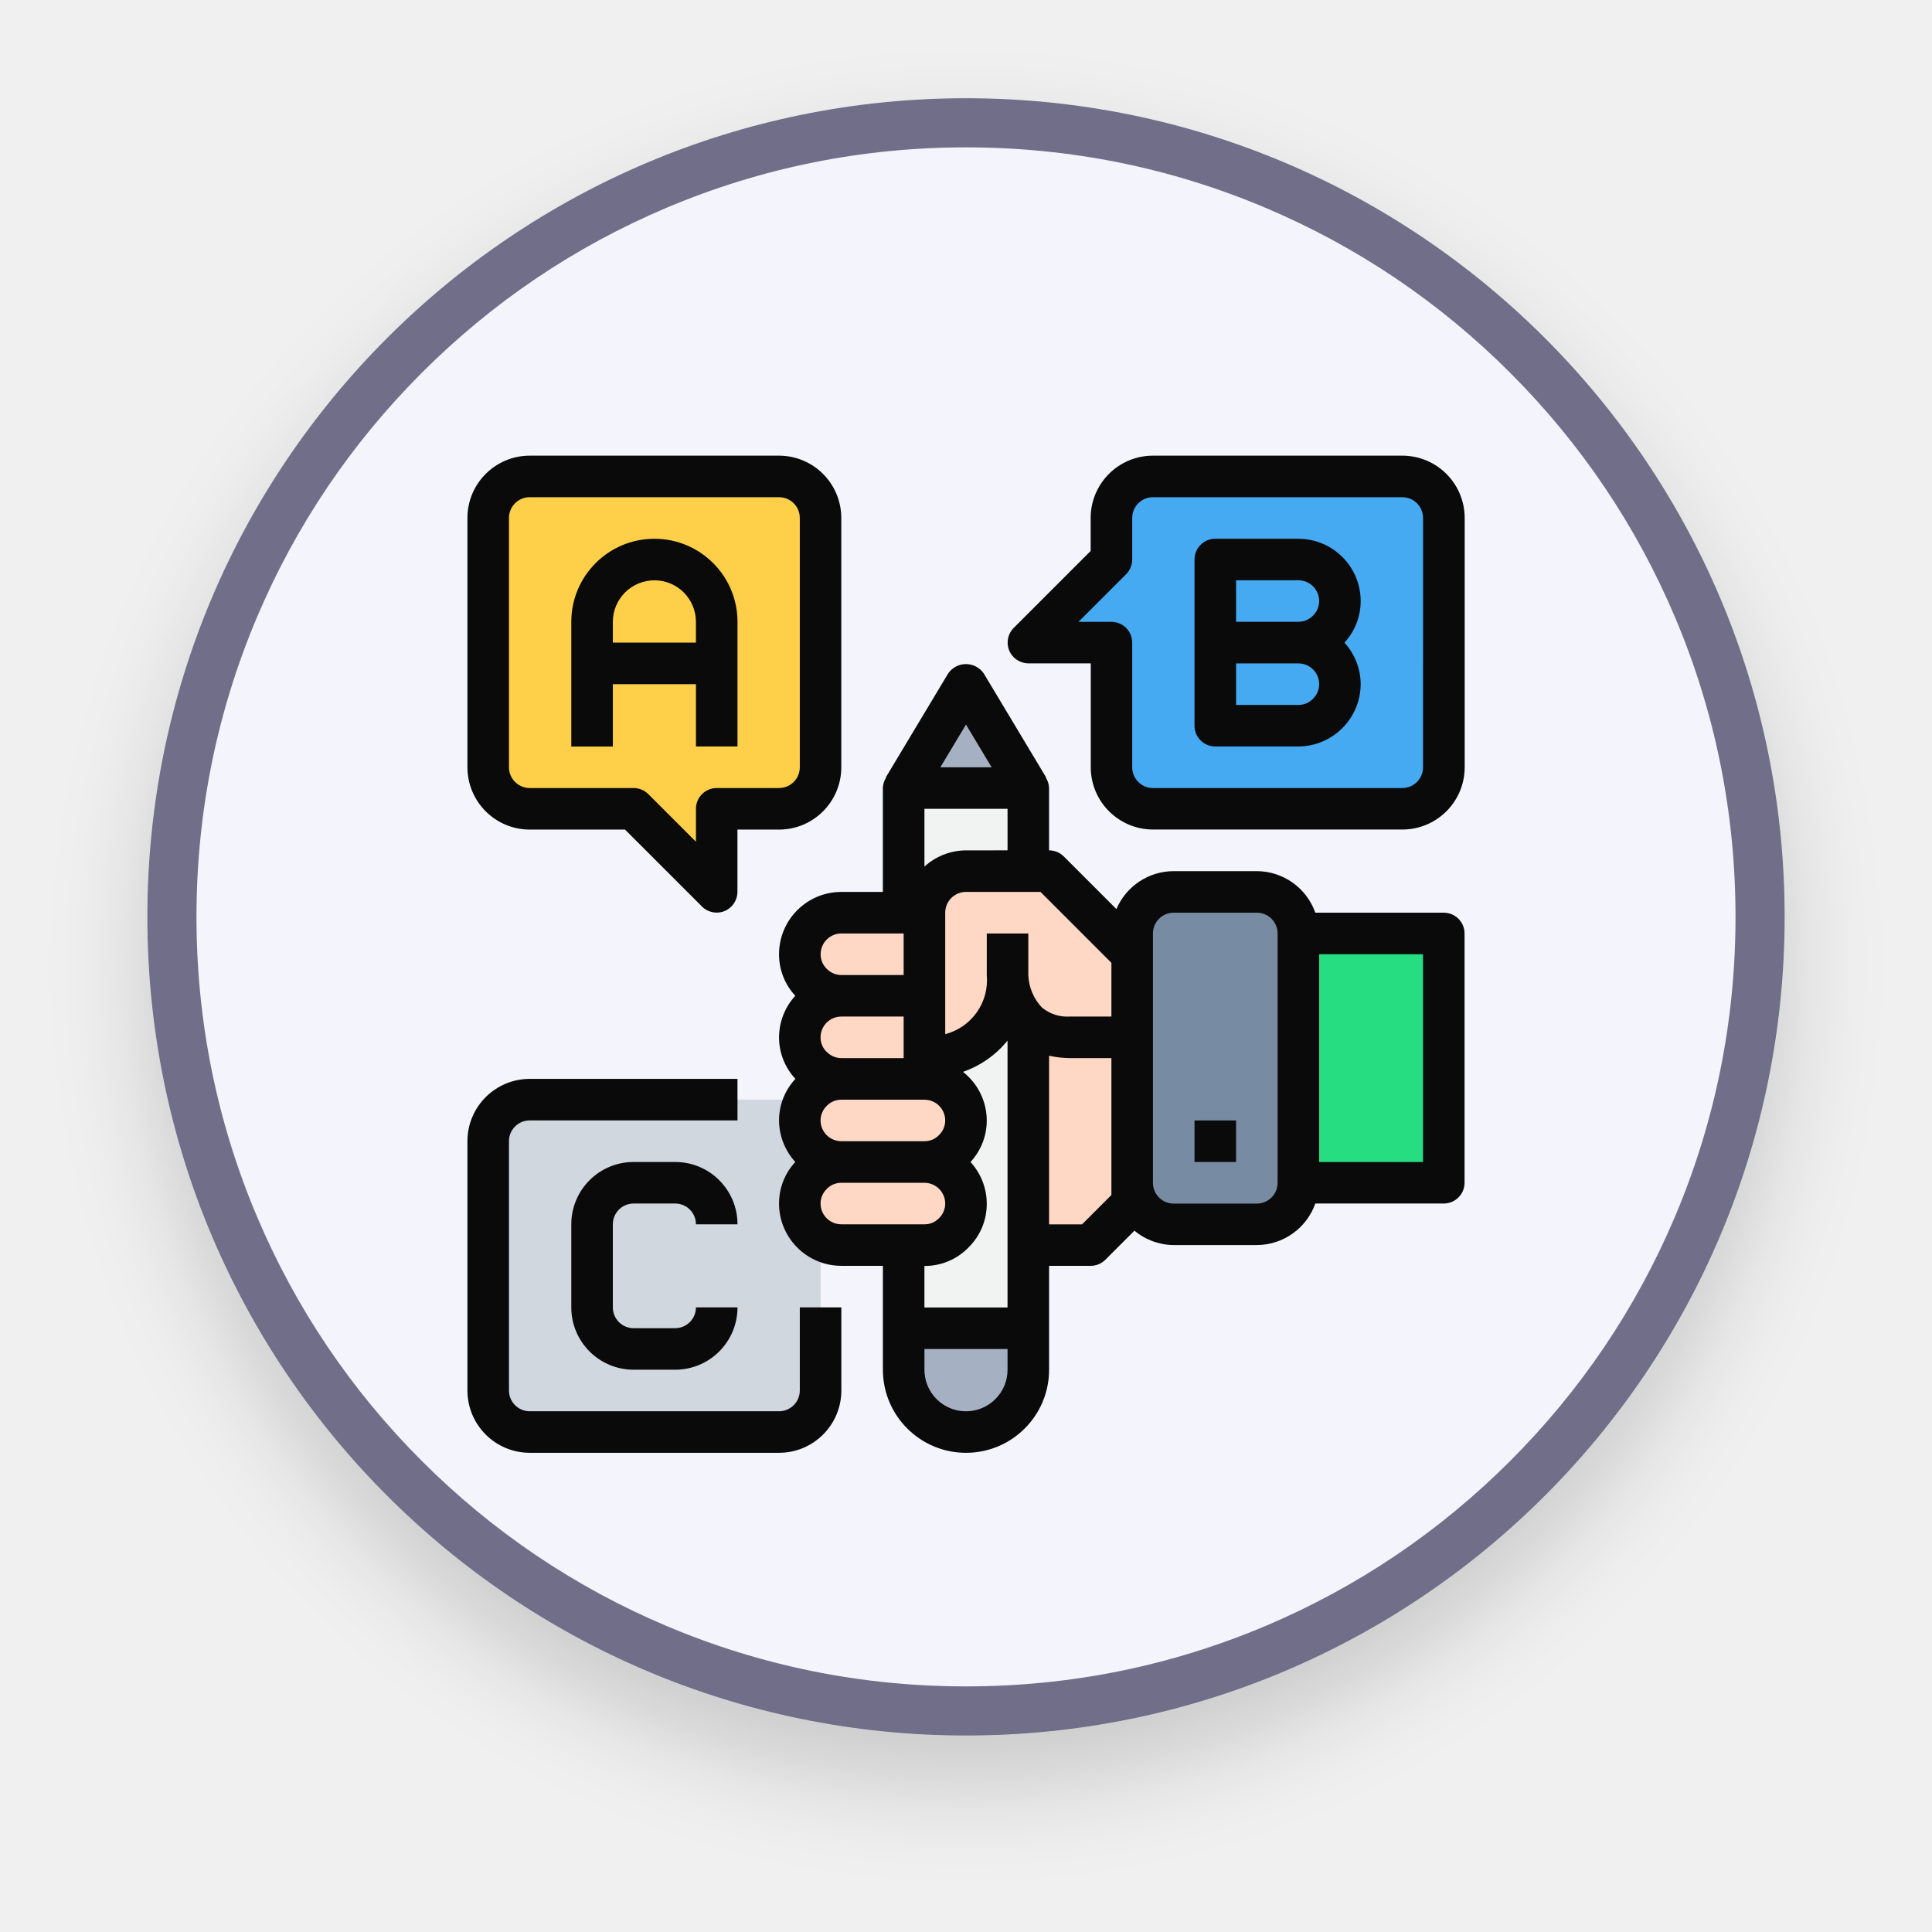
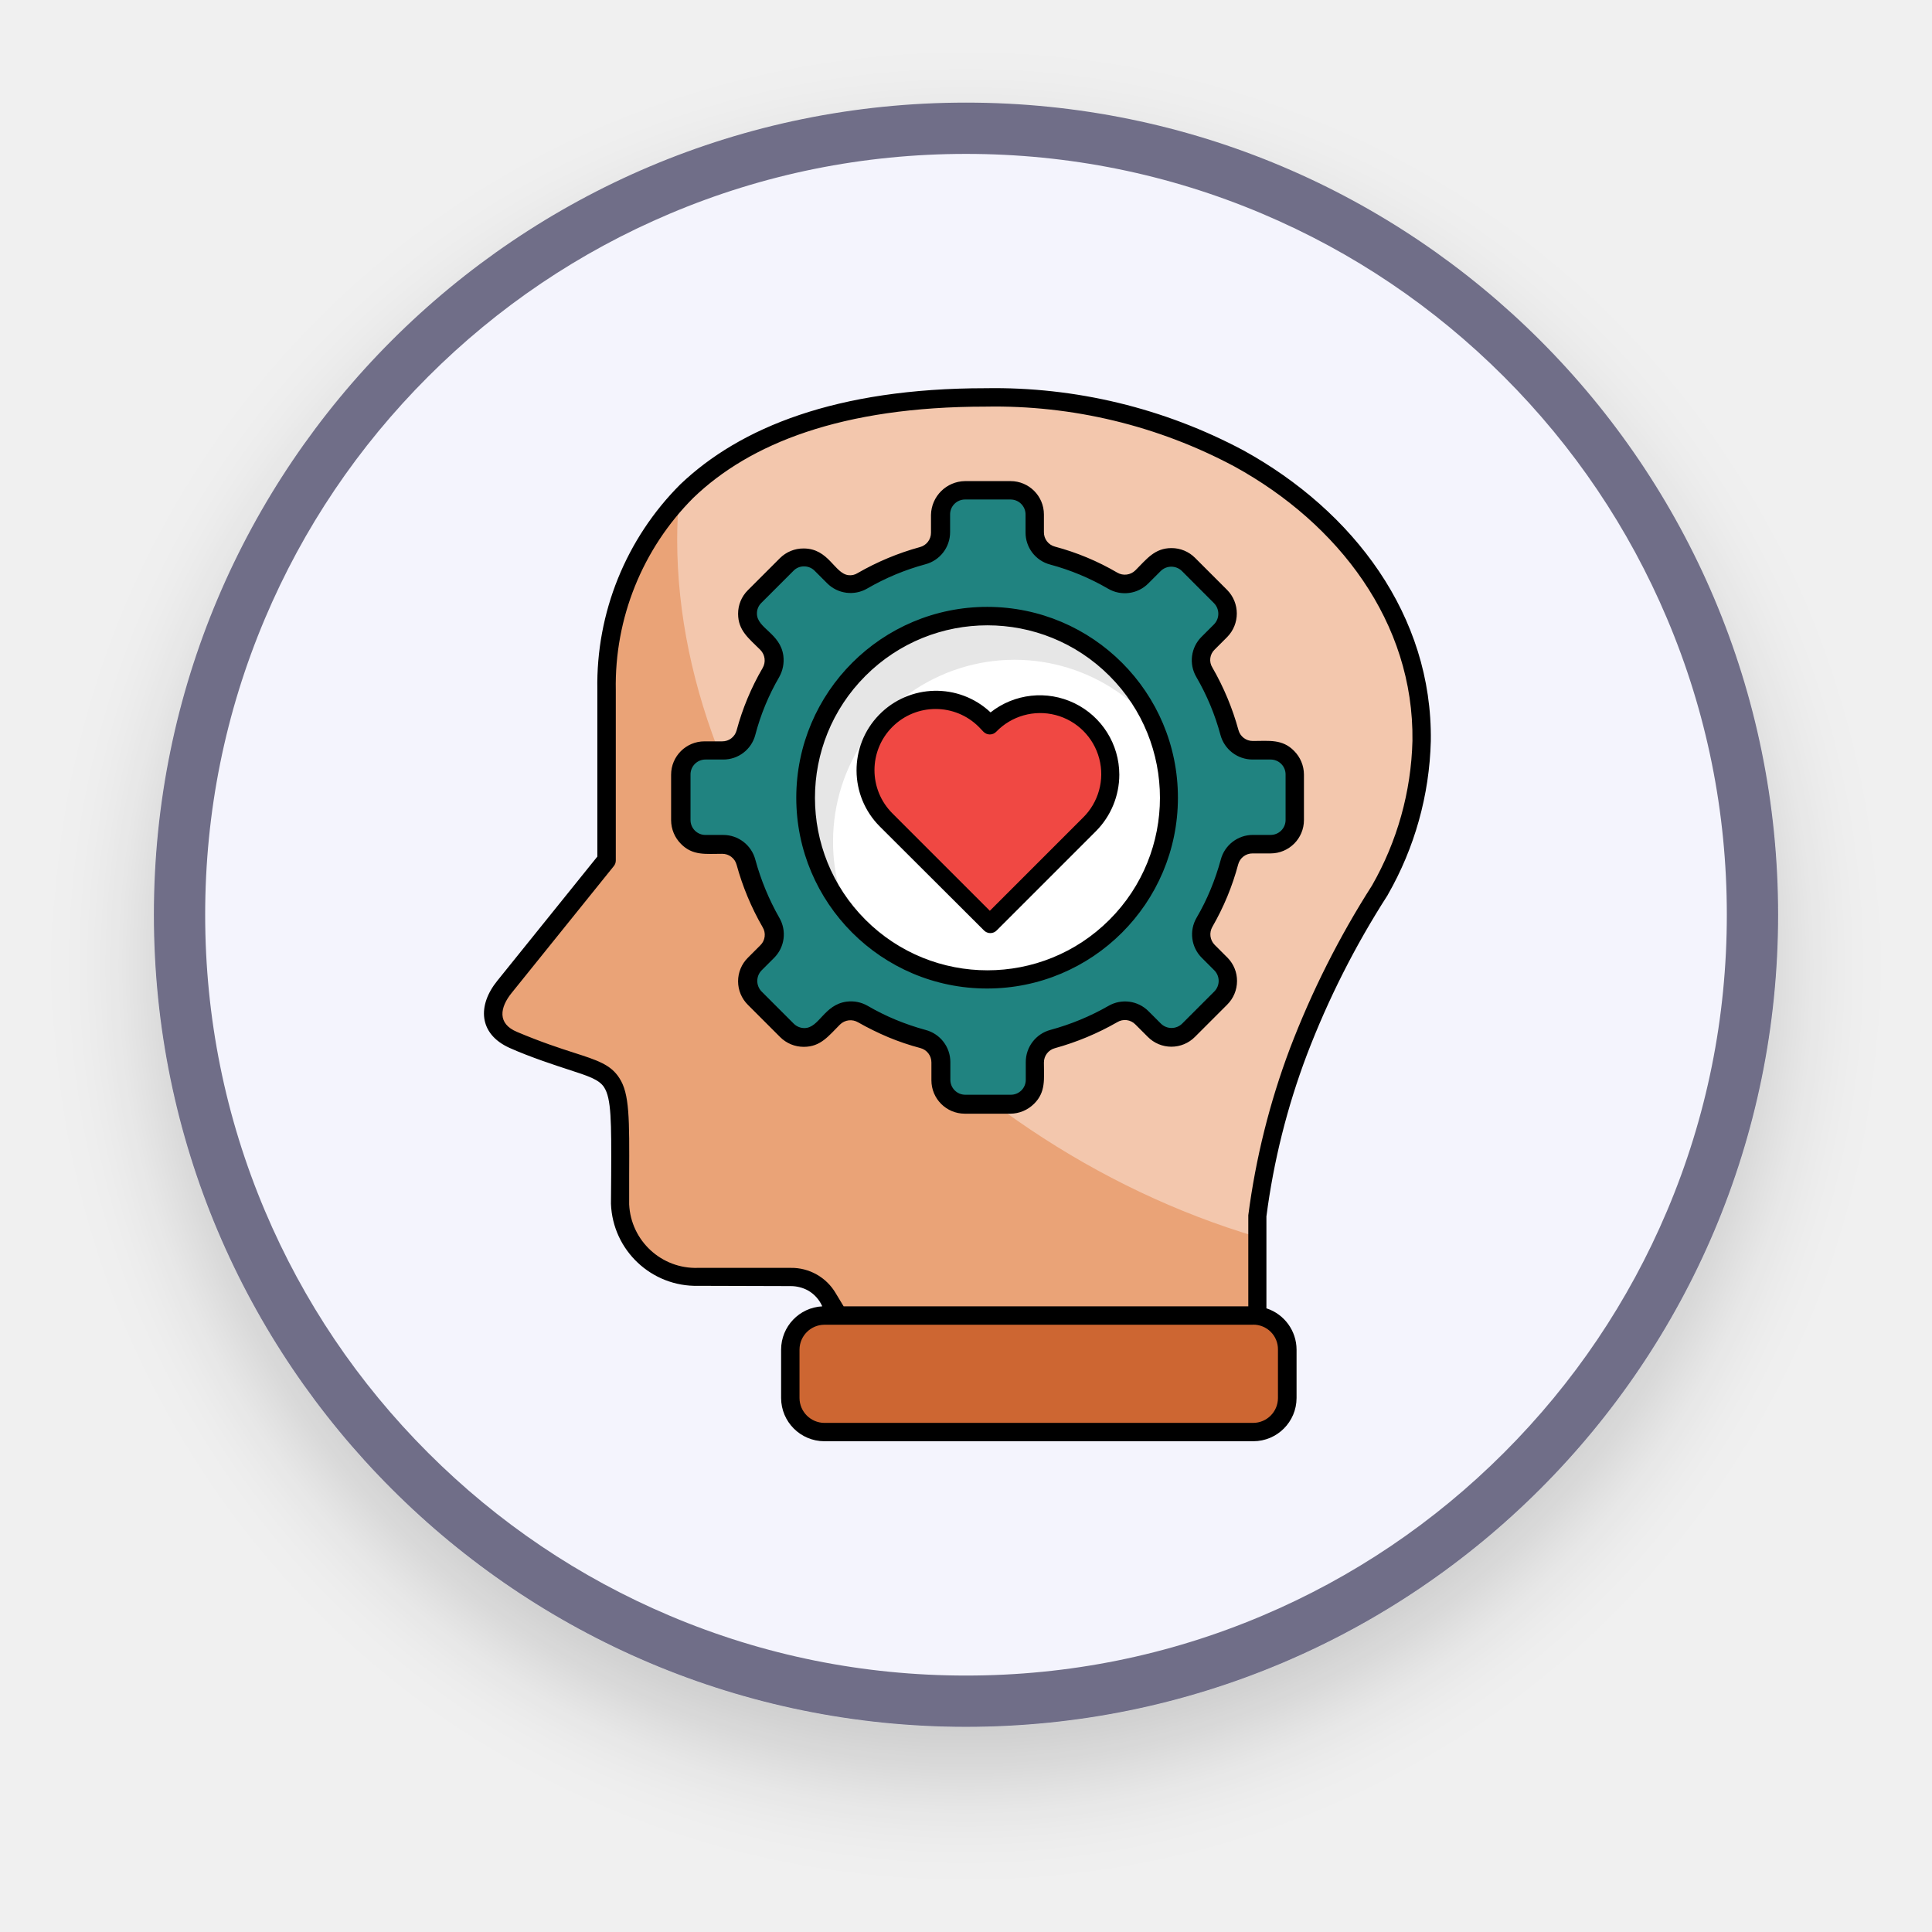
- <svg xmlns="http://www.w3.org/2000/svg" width="118" height="118" viewBox="0 0 118 118">
+ <svg xmlns="http://www.w3.org/2000/svg" width="113" height="113" viewBox="0 0 113 113">
  <defs>
-     <filter id="Path_982547" x="0" y="0" width="118" height="118" filterUnits="userSpaceOnUse">
+     <filter id="Path_982547" x="0" y="0" width="113" height="113" filterUnits="userSpaceOnUse">
      <feOffset dy="3" input="SourceAlpha" />
      <feGaussianBlur stdDeviation="3" result="blur" />
      <feFlood flood-opacity="0.161" />
      <feComposite operator="in" in2="blur" />
      <feComposite in="SourceGraphic" />
    </filter>
  </defs>
-   <g id="Group_1203533" data-name="Group 1203533" transform="translate(-426.326 -461.718)">
-     <g id="Group_1203043" data-name="Group 1203043">
-       <g id="Group_1202586" data-name="Group 1202586" transform="translate(435.326 467.718)">
-         <g id="Group_1178325" data-name="Group 1178325">
-           <g id="Group_1177679" data-name="Group 1177679">
-             <g id="Group_1172010" data-name="Group 1172010">
+   <g id="Group_1204659" data-name="Group 1204659" transform="translate(-272 -1115.772)">
+     <g id="Group_1204196" data-name="Group 1204196">
+       <g id="Group_1203976" data-name="Group 1203976" transform="translate(0 -38.675)">
+         <g id="Group_1203496" data-name="Group 1203496" transform="translate(0 -984.148)">
+           <g id="Group_1202589" data-name="Group 1202589" transform="translate(281 2144.596)">
+             <g id="Group_1172010" data-name="Group 1172010" transform="translate(0)">
              <g id="Group_1171046" data-name="Group 1171046">
                <g id="Group_1148525" data-name="Group 1148525">
                  <g transform="matrix(1, 0, 0, 1, -9, -6)" filter="url(#Path_982547)">
                    <g id="Path_982547-2" data-name="Path 982547" transform="translate(9 6)" fill="#f4f4fd">
-                       <path d="M 50 98.5 C 43.452 98.5 37.1 97.218 31.122 94.689 C 25.347 92.247 20.16 88.749 15.705 84.295 C 11.251 79.84 7.753 74.653 5.311 68.878 C 2.782 62.9 1.5 56.548 1.5 50 C 1.5 43.452 2.782 37.1 5.311 31.122 C 7.753 25.347 11.251 20.16 15.705 15.705 C 20.16 11.251 25.347 7.753 31.122 5.311 C 37.1 2.782 43.452 1.5 50 1.5 C 56.548 1.5 62.9 2.782 68.878 5.311 C 74.653 7.753 79.84 11.251 84.295 15.705 C 88.749 20.16 92.247 25.347 94.689 31.122 C 97.218 37.1 98.5 43.452 98.5 50 C 98.5 56.548 97.218 62.9 94.689 68.878 C 92.247 74.653 88.749 79.84 84.295 84.295 C 79.84 88.749 74.653 92.247 68.878 94.689 C 62.9 97.218 56.548 98.5 50 98.5 Z" stroke="none" />
-                       <path d="M 50 3 C 43.654 3 37.499 4.242 31.706 6.692 C 26.11 9.059 21.083 12.449 16.766 16.766 C 12.449 21.083 9.059 26.11 6.692 31.706 C 4.242 37.499 3 43.654 3 50 C 3 56.346 4.242 62.501 6.692 68.294 C 9.059 73.89 12.449 78.917 16.766 83.234 C 21.083 87.551 26.11 90.941 31.706 93.308 C 37.499 95.758 43.654 97 50 97 C 56.346 97 62.501 95.758 68.294 93.308 C 73.89 90.941 78.917 87.551 83.234 83.234 C 87.551 78.917 90.941 73.89 93.308 68.294 C 95.758 62.501 97 56.346 97 50 C 97 43.654 95.758 37.499 93.308 31.706 C 90.941 26.11 87.551 21.083 83.234 16.766 C 78.917 12.449 73.89 9.059 68.294 6.692 C 62.501 4.242 56.346 3 50 3 M 50 0 C 77.614 0 100 22.386 100 50 C 100 77.614 77.614 100 50 100 C 22.386 100 0 77.614 0 50 C 0 22.386 22.386 0 50 0 Z" stroke="none" fill="#6f6e88" />
+                       <path d="M 47.5 93.5 C 41.289 93.5 35.265 92.284 29.595 89.886 C 24.118 87.569 19.198 84.252 14.973 80.027 C 10.748 75.802 7.431 70.882 5.114 65.405 C 2.716 59.735 1.5 53.711 1.5 47.5 C 1.5 41.289 2.716 35.265 5.114 29.595 C 7.431 24.118 10.748 19.198 14.973 14.973 C 19.198 10.748 24.118 7.431 29.595 5.114 C 35.265 2.716 41.289 1.5 47.5 1.5 C 53.711 1.5 59.735 2.716 65.405 5.114 C 70.882 7.431 75.802 10.748 80.027 14.973 C 84.252 19.198 87.569 24.118 89.886 29.595 C 92.284 35.265 93.5 41.289 93.5 47.5 C 93.5 53.711 92.284 59.735 89.886 65.405 C 87.569 70.882 84.252 75.802 80.027 80.027 C 75.802 84.252 70.882 87.569 65.405 89.886 C 59.735 92.284 53.711 93.5 47.5 93.5 Z" stroke="none" />
+                       <path d="M 47.5 3 C 41.491 3 35.664 4.176 30.18 6.496 C 24.881 8.737 20.122 11.946 16.034 16.034 C 11.946 20.122 8.737 24.881 6.496 30.18 C 4.176 35.664 3 41.491 3 47.5 C 3 53.509 4.176 59.336 6.496 64.82 C 8.737 70.119 11.946 74.878 16.034 78.966 C 20.122 83.054 24.881 86.263 30.18 88.504 C 35.664 90.824 41.491 92 47.5 92 C 53.509 92 59.336 90.824 64.82 88.504 C 70.119 86.263 74.878 83.054 78.966 78.966 C 83.054 74.878 86.263 70.119 88.504 64.82 C 90.824 59.336 92 53.509 92 47.5 C 92 41.491 90.824 35.664 88.504 30.18 C 86.263 24.881 83.054 20.122 78.966 16.034 C 74.878 11.946 70.119 8.737 64.82 6.496 C 59.336 4.176 53.509 3 47.5 3 M 47.5 0 C 73.734 0 95 21.266 95 47.5 C 95 73.734 73.734 95 47.5 95 C 21.266 95 0 73.734 0 47.5 C 0 21.266 21.266 0 47.5 0 Z" stroke="none" fill="#6f6e88" />
                    </g>
                  </g>
                </g>
              </g>
            </g>
          </g>
        </g>
      </g>
-       <g id="exam_1127687_1_" data-name="exam_1127687 (1)" transform="translate(454.875 489.548)">
-         <path id="Path_1043545" data-name="Path 1043545" d="M13.205,330.668H28.431a2.538,2.538,0,0,1,2.537,2.537v15.226a2.537,2.537,0,0,1-2.537,2.537H13.205a2.537,2.537,0,0,1-2.537-2.537V333.205A2.537,2.537,0,0,1,13.205,330.668Zm0,0" transform="translate(-9.399 -291.335)" fill="#d0d7df" />
-         <path id="Path_1043546" data-name="Path 1043546" d="M231.613,448v2.537a3.806,3.806,0,1,1-7.613,0V448Zm0,0" transform="translate(-197.355 -394.71)" fill="#a5b1c2" />
-         <path id="Path_1043547" data-name="Path 1043547" d="M227.806,117.332l3.806,6.344H224Zm0,0" transform="translate(-197.355 -103.375)" fill="#a5b1c2" />
-         <path id="Path_1043548" data-name="Path 1043548" d="M227.807,275.549a2.545,2.545,0,0,0-2.537-2.537v-1.269s5.075,0,5.075-5.075a4.306,4.306,0,0,0,1.269,2.944v18.626H224v-5.075h1.269a2.537,2.537,0,1,0,0-5.075,2.557,2.557,0,0,0,2.537-2.538Zm0,0" transform="translate(-197.355 -234.947)" fill="#f1f2f2" />
-         <path id="Path_1043549" data-name="Path 1043549" d="M227.806,175.743a2.545,2.545,0,0,0-2.537,2.538H224v-7.613h7.613v5.075Zm0,0" transform="translate(-197.355 -150.367)" fill="#f1f2f2" />
-         <path id="Path_1043550" data-name="Path 1043550" d="M178.281,234.668v5.075h-5.075a2.537,2.537,0,0,1,0-5.075Zm0,0" transform="translate(-150.367 -206.754)" fill="#ffd8c5" />
-         <path id="Path_1043551" data-name="Path 1043551" d="M178.281,281.139v1.269h-5.075a2.538,2.538,0,0,1,0-5.075h5.075Zm0,0" transform="translate(-150.367 -244.343)" fill="#ffd8c5" />
-         <path id="Path_1043552" data-name="Path 1043552" d="M178.281,362.668a2.537,2.537,0,0,1,0,5.075h-5.075a2.537,2.537,0,0,1,0-5.075Zm0,0" transform="translate(-150.367 -319.528)" fill="#ffd8c5" />
-         <path id="Path_1043553" data-name="Path 1043553" d="M178.281,320a2.538,2.538,0,0,1,0,5.075h-5.075a2.538,2.538,0,0,1,0-5.075Zm0,0" transform="translate(-150.367 -281.936)" fill="#ffd8c5" />
-         <path id="Path_1043554" data-name="Path 1043554" d="M294.344,301.158v1.269l-2.537,2.537H288V291.414a3.623,3.623,0,0,0,2.538.863h3.806Zm0,0" transform="translate(-253.742 -256.75)" fill="#ffd8c5" />
-         <path id="Path_1043555" data-name="Path 1043555" d="M239.743,219.676c0,5.075-5.075,5.075-5.075,5.075V215.87a2.545,2.545,0,0,1,2.537-2.538h5.075l5.075,5.075v5.075h-3.806a3.623,3.623,0,0,1-2.537-.863A4.306,4.306,0,0,1,239.743,219.676Zm0,0" transform="translate(-206.754 -187.956)" fill="#ffd8c5" />
-         <path id="Path_1043556" data-name="Path 1043556" d="M389.075,53.332a2.538,2.538,0,0,1,0,5.075H384V53.332Zm0,0" transform="translate(-338.323 -46.988)" fill="#45aaf2" />
-         <path id="Path_1043557" data-name="Path 1043557" d="M389.075,96a2.538,2.538,0,0,1,0,5.075H384V96Zm0,0" transform="translate(-338.323 -84.581)" fill="#45aaf2" />
-         <path id="Path_1043558" data-name="Path 1043558" d="M313.376,13.205V28.431a2.545,2.545,0,0,1-2.537,2.537H295.613a2.545,2.545,0,0,1-2.537-2.537V20.818H288l5.075-5.075V13.205a2.545,2.545,0,0,1,2.537-2.537h15.226A2.545,2.545,0,0,1,313.376,13.205Zm-6.344,5.075a2.545,2.545,0,0,0-2.537-2.538h-5.075V25.894h5.075a2.538,2.538,0,0,0,0-5.075,2.556,2.556,0,0,0,2.537-2.537Zm0,0" transform="translate(-253.742 -9.399)" fill="#45aaf2" />
-         <path id="Path_1043559" data-name="Path 1043559" d="M426.668,245.332h8.881v15.226h-8.881Zm0,0" transform="translate(-375.915 -216.149)" fill="#26de81" />
-         <path id="Path_1043560" data-name="Path 1043560" d="M348.945,224a2.545,2.545,0,0,1,2.538,2.537v15.226a2.545,2.545,0,0,1-2.538,2.538H343.87a2.545,2.545,0,0,1-2.538-2.538V226.537A2.545,2.545,0,0,1,343.87,224Zm0,0" transform="translate(-300.73 -197.355)" fill="#778ca3" />
-         <path id="Path_1043561" data-name="Path 1043561" d="M24.625,30.969v5.075l-5.075-5.075H13.205a2.545,2.545,0,0,1-2.537-2.537V13.205a2.545,2.545,0,0,1,2.537-2.537H28.431a2.545,2.545,0,0,1,2.537,2.537V28.431a2.545,2.545,0,0,1-2.537,2.537Zm-7.613-8.881h7.613V19.549a3.806,3.806,0,1,0-7.613,0Zm0,0" transform="translate(-9.399 -9.399)" fill="#fed049" />
-         <path id="Path_1043562" data-name="Path 1043562" d="M71.613,59.676H64V57.139a3.806,3.806,0,1,1,7.613,0Zm0,0" transform="translate(-56.387 -46.988)" fill="#fed049" />
-         <g id="Group_1203042" data-name="Group 1203042">
-           <path id="Path_1043563" data-name="Path 1043563" d="M200.6,122.207h-7.846a3.807,3.807,0,0,0-3.573-2.538h-5.075a3.807,3.807,0,0,0-3.5,2.317l-3.214-3.214a1.268,1.268,0,0,0-.9-.372v-3.806a1.233,1.233,0,0,0-.2-.642l.018-.012-3.806-6.344a1.318,1.318,0,0,0-2.175,0l-3.806,6.344.018.012a1.232,1.232,0,0,0-.2.642v6.344h-2.537A3.807,3.807,0,0,0,160,124.745a3.7,3.7,0,0,0,.992,2.537A3.778,3.778,0,0,0,160,129.82a3.71,3.71,0,0,0,1,2.537,3.713,3.713,0,0,0-1,2.537,3.786,3.786,0,0,0,.993,2.538A3.719,3.719,0,0,0,160,139.97a3.807,3.807,0,0,0,3.806,3.806h2.537v6.344a5.075,5.075,0,0,0,10.151,0v-6.344h2.537a1.269,1.269,0,0,0,.9-.372l1.776-1.776a3.768,3.768,0,0,0,2.4.879h5.075a3.806,3.806,0,0,0,3.573-2.537H200.6a1.269,1.269,0,0,0,1.269-1.269V123.476a1.269,1.269,0,0,0-1.269-1.269Zm-20.3,3.063v3.281h-2.538a2.438,2.438,0,0,1-1.7-.547,3.045,3.045,0,0,1-.837-2v-2.528h-2.537v2.538a3.411,3.411,0,0,1-2.538,3.612v-7.419a1.269,1.269,0,0,1,1.269-1.269h4.55Zm-17.764,9.625a1.242,1.242,0,0,1,.388-.9,1.214,1.214,0,0,1,.881-.365h5.075a1.268,1.268,0,0,1,1.269,1.269,1.242,1.242,0,0,1-.388.9,1.216,1.216,0,0,1-.881.365h-5.075A1.269,1.269,0,0,1,162.537,134.895Zm.364-4.194a1.226,1.226,0,0,1-.364-.881,1.269,1.269,0,0,1,1.269-1.269h3.806v2.537h-3.806a1.241,1.241,0,0,1-.9-.388Zm8.518-12.3a3.78,3.78,0,0,0-2.537.99v-3.528h5.075V118.4Zm0-7.684,1.566,2.609h-3.132Zm-7.613,12.759h3.806v2.538h-3.806a1.243,1.243,0,0,1-.9-.388,1.226,1.226,0,0,1-.364-.881,1.269,1.269,0,0,1,1.269-1.269Zm-1.269,16.495a1.242,1.242,0,0,1,.388-.9,1.214,1.214,0,0,1,.881-.366h5.075a1.269,1.269,0,0,1,1.269,1.269,1.241,1.241,0,0,1-.388.9,1.214,1.214,0,0,1-.881.366h-5.075A1.269,1.269,0,0,1,162.537,139.97Zm9.018,2.7a3.723,3.723,0,0,0,1.133-2.7,3.779,3.779,0,0,0-.993-2.537,3.729,3.729,0,0,0,.993-2.538,3.785,3.785,0,0,0-1.453-2.968,6.058,6.058,0,0,0,2.721-1.908v16.3h-5.075v-2.537a3.709,3.709,0,0,0,2.673-1.109Zm1.657,9.246a2.537,2.537,0,0,1-4.33-1.793v-1.269h5.075v1.269A2.515,2.515,0,0,1,173.212,151.914Zm7.089-12.468-1.794,1.794h-2.012v-10.3a6.007,6.007,0,0,0,1.269.145H180.3Zm10.15-.744a1.269,1.269,0,0,1-1.269,1.269h-5.075a1.269,1.269,0,0,1-1.269-1.269V123.476a1.269,1.269,0,0,1,1.269-1.269h5.075a1.269,1.269,0,0,1,1.269,1.269Zm8.882-1.268h-6.344V124.745h6.344Zm0,0" transform="translate(-140.968 -94.293)" fill="#0b0a0a" />
-           <path id="Path_1043564" data-name="Path 1043564" d="M373.332,341.332h2.538v2.538h-2.538Zm0,0" transform="translate(-328.924 -300.73)" fill="#0b0a0a" />
-           <path id="Path_1043565" data-name="Path 1043565" d="M3.806,22.839H9.625l4.7,4.7a1.269,1.269,0,0,0,2.166-.9V22.839h2.537a3.807,3.807,0,0,0,3.806-3.806V3.806A3.807,3.807,0,0,0,19.032,0H3.806A3.807,3.807,0,0,0,0,3.806V19.032a3.807,3.807,0,0,0,3.806,3.806ZM2.537,3.806A1.269,1.269,0,0,1,3.806,2.537H19.032A1.269,1.269,0,0,1,20.3,3.806V19.032A1.269,1.269,0,0,1,19.032,20.3H15.226a1.269,1.269,0,0,0-1.269,1.269v2.012l-2.909-2.909a1.269,1.269,0,0,0-.9-.372H3.806a1.269,1.269,0,0,1-1.269-1.269Zm0,0" transform="translate(0 0)" fill="#0b0a0a" />
-           <path id="Path_1043566" data-name="Path 1043566" d="M301.443,0H286.217a3.807,3.807,0,0,0-3.806,3.806V5.819l-4.7,4.7a1.269,1.269,0,0,0,.9,2.166h3.806v6.344a3.807,3.807,0,0,0,3.806,3.806h15.226a3.807,3.807,0,0,0,3.806-3.806V3.806A3.807,3.807,0,0,0,301.443,0Zm1.269,19.032a1.269,1.269,0,0,1-1.269,1.269H286.217a1.269,1.269,0,0,1-1.269-1.269V11.419a1.269,1.269,0,0,0-1.268-1.269h-2.012l2.909-2.909a1.269,1.269,0,0,0,.372-.9V3.806a1.269,1.269,0,0,1,1.269-1.269h15.226a1.269,1.269,0,0,1,1.269,1.269Zm0,0" transform="translate(-244.346)" fill="#0b0a0a" />
-           <path id="Path_1043567" data-name="Path 1043567" d="M20.3,339.032a1.269,1.269,0,0,1-1.269,1.269H3.806a1.269,1.269,0,0,1-1.269-1.269V323.806a1.269,1.269,0,0,1,1.269-1.269H16.495V320H3.806A3.807,3.807,0,0,0,0,323.806v15.226a3.807,3.807,0,0,0,3.806,3.806H19.032a3.807,3.807,0,0,0,3.806-3.806v-5.075H20.3Zm0,0" transform="translate(0 -281.936)" fill="#0b0a0a" />
-           <path id="Path_1043568" data-name="Path 1043568" d="M55.87,51.549h5.075v3.806h2.538V47.743a5.075,5.075,0,0,0-10.151,0v7.613H55.87Zm2.537-6.344a2.537,2.537,0,0,1,2.537,2.537v1.269H55.87V47.743a2.537,2.537,0,0,1,2.537-2.537Zm0,0" transform="translate(-46.988 -37.592)" fill="#0b0a0a" />
-           <path id="Path_1043569" data-name="Path 1043569" d="M379.676,42.668H374.6a1.269,1.269,0,0,0-1.269,1.269V54.087a1.269,1.269,0,0,0,1.269,1.269h5.075a3.828,3.828,0,0,0,3.806-3.806,3.779,3.779,0,0,0-.993-2.537,3.728,3.728,0,0,0,.993-2.537,3.806,3.806,0,0,0-3.806-3.806Zm0,2.537a1.269,1.269,0,0,1,1.269,1.269,1.241,1.241,0,0,1-.388.9,1.214,1.214,0,0,1-.881.365H375.87V45.205Zm.881,7.248a1.216,1.216,0,0,1-.881.365H375.87V50.281h3.806a1.268,1.268,0,0,1,1.269,1.269,1.242,1.242,0,0,1-.388.9Zm0,0" transform="translate(-328.924 -37.593)" fill="#0b0a0a" />
-           <path id="Path_1043570" data-name="Path 1043570" d="M57.138,365.205h2.538a1.269,1.269,0,0,1,1.269,1.269h2.538a3.806,3.806,0,0,0-3.806-3.806H57.138a3.806,3.806,0,0,0-3.806,3.806v5.075a3.806,3.806,0,0,0,3.806,3.806h2.538a3.806,3.806,0,0,0,3.806-3.806H60.945a1.269,1.269,0,0,1-1.269,1.269H57.138a1.269,1.269,0,0,1-1.269-1.269v-5.075a1.269,1.269,0,0,1,1.269-1.269Zm0,0" transform="translate(-46.988 -319.528)" fill="#0b0a0a" />
+       <g id="emotional-intelligence_12819964" transform="translate(253.627 1111.478)">
+         <g id="Group_1204195" data-name="Group 1204195" transform="translate(47.225 27.533)">
+           <path id="Path_1046121" data-name="Path 1046121" d="M80.206,30.97c17.926.242,30.3,14.456,22.377,28.831A45.909,45.909,0,0,0,95.415,78.87V86.2H73.254a2.456,2.456,0,0,1-2.178-1.21l-.78-1.358a2.441,2.441,0,0,0-2.178-1.21l-5.406-.013a4.431,4.431,0,0,1-4.572-4.249c0-9.427.457-6.751-6.226-9.588-1.358-.578-1.587-1.8-.538-3.106l5.971-7.41V48.4c0-8.4,4.949-17.67,22.861-17.428Z" transform="translate(-50.718 -30.965)" fill="#eaa377" fill-rule="evenodd" />
+           <path id="Path_1046122" data-name="Path 1046122" d="M149.432,30.973c17.926.242,30.3,14.456,22.377,28.831a45.909,45.909,0,0,0-7.168,19.069v1.21c-18.934-5.594-33.942-23.426-33.942-40.8,0-.807.04-1.587.094-2.353,3.429-3.6,9.252-6.078,18.638-5.957Z" transform="translate(-119.944 -30.968)" fill="#f3c7ad" fill-rule="evenodd" />
+           <path id="Path_1046123" data-name="Path 1046123" d="M181.89,430.3h25.08a1.994,1.994,0,0,1,1.99,1.99v2.837a1.994,1.994,0,0,1-1.99,1.99H181.89a2,2,0,0,1-1.99-1.99V432.29a2,2,0,0,1,1.99-1.99Z" transform="translate(-162.528 -376.599)" fill="#cd6632" fill-rule="evenodd" />
+           <path id="Path_1046124" data-name="Path 1046124" d="M149.094,71.4h2.663a1.412,1.412,0,0,1,1.412,1.412v1.035a1.382,1.382,0,0,0,1.049,1.358,14.771,14.771,0,0,1,3.523,1.466,1.4,1.4,0,0,0,1.708-.229l.726-.726a1.42,1.42,0,0,1,2,0l1.883,1.883a1.42,1.42,0,0,1,0,2l-.726.726a1.4,1.4,0,0,0-.229,1.708,14.545,14.545,0,0,1,1.466,3.523,1.382,1.382,0,0,0,1.358,1.049h1.035a1.412,1.412,0,0,1,1.412,1.412v2.663a1.412,1.412,0,0,1-1.412,1.412h-1.049a1.382,1.382,0,0,0-1.358,1.049,14.545,14.545,0,0,1-1.466,3.523,1.4,1.4,0,0,0,.229,1.708l.726.726a1.42,1.42,0,0,1,0,2l-1.883,1.883a1.42,1.42,0,0,1-2,0l-.726-.726a1.4,1.4,0,0,0-1.708-.229,14,14,0,0,1-3.523,1.452,1.382,1.382,0,0,0-1.049,1.358v1.035a1.412,1.412,0,0,1-1.412,1.412h-2.663a1.412,1.412,0,0,1-1.412-1.412v-1.035a1.382,1.382,0,0,0-1.049-1.358,15.066,15.066,0,0,1-3.523-1.452,1.386,1.386,0,0,0-1.708.229l-.726.726a1.42,1.42,0,0,1-2,0l-1.883-1.883a1.42,1.42,0,0,1,0-2l.726-.726a1.4,1.4,0,0,0,.229-1.708,14,14,0,0,1-1.452-3.523,1.4,1.4,0,0,0-1.358-1.049h-1.009a1.412,1.412,0,0,1-1.412-1.412V88.021a1.412,1.412,0,0,1,1.412-1.412h1.035a1.382,1.382,0,0,0,1.358-1.049,15.307,15.307,0,0,1,1.452-3.523,1.386,1.386,0,0,0-.229-1.708L136.8,79.6a1.42,1.42,0,0,1,0-2l1.883-1.883a1.42,1.42,0,0,1,2,0l.726.726a1.4,1.4,0,0,0,1.708.229,14.545,14.545,0,0,1,3.523-1.466,1.4,1.4,0,0,0,1.049-1.358V72.812A1.4,1.4,0,0,1,149.094,71.4Z" transform="translate(-121.502 -65.963)" fill="#208380" fill-rule="evenodd" />
+           <path id="Path_1046125" data-name="Path 1046125" d="M197.224,126.1A10.624,10.624,0,1,1,186.6,136.724,10.629,10.629,0,0,1,197.224,126.1Z" transform="translate(-168.327 -113.307)" fill="#e6e6e6" fill-rule="evenodd" />
+           <path id="Path_1046126" data-name="Path 1046126" d="M217.273,148.919a10.624,10.624,0,0,1-17.885,11.067,10.473,10.473,0,0,1-.888-4.263,10.617,10.617,0,0,1,18.773-6.8Z" transform="translate(-178.627 -129.752)" fill="#fff" fill-rule="evenodd" />
+           <path id="Path_1046127" data-name="Path 1046127" d="M219.853,164.013l.013-.013a4.108,4.108,0,0,1,5.809,5.809l-5.809,5.809-.013-.013-6.078-6.078a4.108,4.108,0,1,1,6.078-5.513Z" transform="translate(-190.809 -144.833)" fill="#f04843" fill-rule="evenodd" />
        </g>
+         <path id="Path_1046128" data-name="Path 1046128" d="M75.892,47.091l-.269-.282a3.575,3.575,0,0,0-5.056,5.056l5.7,5.7L81.7,52.133a3.571,3.571,0,1,0-5.056-5.043A.52.52,0,0,1,75.892,47.091Zm.417-1.13a4.649,4.649,0,0,1,7.531,3.644A4.7,4.7,0,0,1,82.482,52.9l-5.809,5.809a.52.52,0,0,1-.753,0l-6.092-6.078a4.651,4.651,0,0,1,6.482-6.67Zm-.188-6.172A11.161,11.161,0,1,1,64.946,50.95,11.168,11.168,0,0,1,76.121,39.789Zm7.141,4.034a10.089,10.089,0,1,0,0,14.268A10.089,10.089,0,0,0,83.262,43.823Zm-8.445-11.39h2.663a1.951,1.951,0,0,1,1.95,1.95v1.035a.864.864,0,0,0,.645.847,14.713,14.713,0,0,1,3.644,1.52.876.876,0,0,0,1.062-.134c.672-.672,1.13-1.3,2.111-1.3a1.934,1.934,0,0,1,1.372.565l1.883,1.883a1.964,1.964,0,0,1,0,2.757l-.726.726a.838.838,0,0,0-.134,1.062,15.473,15.473,0,0,1,1.52,3.644.864.864,0,0,0,.847.645c.955,0,1.721-.121,2.407.578a1.974,1.974,0,0,1,.578,1.385v2.663a1.951,1.951,0,0,1-1.95,1.95H91.639a.864.864,0,0,0-.847.645,15.276,15.276,0,0,1-.632,1.869,15.534,15.534,0,0,1-.874,1.775.876.876,0,0,0,.134,1.062l.767.767a1.925,1.925,0,0,1,.538,1.345,1.945,1.945,0,0,1-.578,1.385l-1.883,1.883a1.94,1.94,0,0,1-2.757,0l-.726-.726a.855.855,0,0,0-1.062-.134,15.712,15.712,0,0,1-3.644,1.52.864.864,0,0,0-.645.847c0,.955.121,1.721-.578,2.407a1.974,1.974,0,0,1-1.385.578H74.8a1.951,1.951,0,0,1-1.95-1.95V66.441a.864.864,0,0,0-.645-.847,14.539,14.539,0,0,1-1.869-.632,16.714,16.714,0,0,1-1.775-.874.876.876,0,0,0-1.062.134c-.672.672-1.13,1.3-2.111,1.3A1.945,1.945,0,0,1,64,64.949l-1.883-1.883a1.94,1.94,0,0,1,0-2.757l.726-.726a.855.855,0,0,0,.134-1.062,15.473,15.473,0,0,1-1.52-3.644.864.864,0,0,0-.847-.645c-.955,0-1.721.121-2.407-.578a1.974,1.974,0,0,1-.578-1.385V49.605a1.951,1.951,0,0,1,1.95-1.95h1.035a.864.864,0,0,0,.847-.645,14.928,14.928,0,0,1,1.52-3.644.876.876,0,0,0-.134-1.062c-.672-.672-1.3-1.13-1.3-2.111a1.934,1.934,0,0,1,.565-1.372l1.883-1.883a1.942,1.942,0,0,1,1.385-.565c1.466,0,1.8,1.452,2.609,1.56a.816.816,0,0,0,.551-.121,15.474,15.474,0,0,1,3.644-1.52.864.864,0,0,0,.645-.847V34.41a2.018,2.018,0,0,1,1.99-1.977Zm2.663,1.076H74.817a.872.872,0,0,0-.874.874v1.035A1.942,1.942,0,0,1,72.49,37.3,14.115,14.115,0,0,0,69.1,38.713a1.935,1.935,0,0,1-2.353-.309l-.726-.726a.854.854,0,0,0-.619-.256.832.832,0,0,0-.619.256L62.9,39.56a.854.854,0,0,0-.255.619c0,.874,1.372,1.143,1.546,2.474a2.019,2.019,0,0,1-.242,1.237,13.552,13.552,0,0,0-1.4,3.389,1.93,1.93,0,0,1-1.883,1.439H59.634a.872.872,0,0,0-.874.874v2.663a.872.872,0,0,0,.874.874H60.67a1.942,1.942,0,0,1,1.883,1.452,14.64,14.64,0,0,0,1.4,3.389,1.935,1.935,0,0,1-.309,2.353l-.726.726a.885.885,0,0,0,0,1.237L64.8,64.169a.887.887,0,0,0,.619.256c.874,0,1.143-1.372,2.474-1.546a1.96,1.96,0,0,1,1.224.242,13.519,13.519,0,0,0,1.654.82,14.619,14.619,0,0,0,1.735.592,1.942,1.942,0,0,1,1.452,1.883V67.45a.872.872,0,0,0,.874.874h2.663a.872.872,0,0,0,.874-.874V66.415a1.945,1.945,0,0,1,1.439-1.883,14.4,14.4,0,0,0,3.389-1.4,1.935,1.935,0,0,1,2.353.309l.726.726a.885.885,0,0,0,1.237,0l1.883-1.883a.877.877,0,0,0,0-1.237l-.726-.726a1.933,1.933,0,0,1-.309-2.353,13.521,13.521,0,0,0,.82-1.654,14.621,14.621,0,0,0,.592-1.735,1.942,1.942,0,0,1,1.883-1.452h1.035a.872.872,0,0,0,.874-.874V49.592a.872.872,0,0,0-.874-.874H91.639a1.945,1.945,0,0,1-1.883-1.439,13.892,13.892,0,0,0-1.412-3.389,1.935,1.935,0,0,1,.309-2.353l.726-.726a.885.885,0,0,0,0-1.237L87.5,37.691a.885.885,0,0,0-1.237,0l-.726.726a1.935,1.935,0,0,1-2.353.309,13.892,13.892,0,0,0-3.389-1.412,1.93,1.93,0,0,1-1.439-1.883V34.4A.875.875,0,0,0,77.479,33.509ZM67.716,80.7H91.384V75.371a43.683,43.683,0,0,1,2.434-9.749,52.37,52.37,0,0,1,4.8-9.534,17.933,17.933,0,0,0,2.367-8.458c.094-6.939-4.33-12.708-10.395-16.043a29.707,29.707,0,0,0-14.577-3.51c-8.418,0-13.8,2.165-17.092,5.339A15.512,15.512,0,0,0,54.39,44.67v9.951a.516.516,0,0,1-.121.336L48.3,62.367c-.686.847-.861,1.8.323,2.286,1.4.592,2.474.941,3.308,1.21,1.385.444,2.165.7,2.663,1.479.605.914.592,2.38.578,5.715v1.681A3.9,3.9,0,0,0,59.2,78.45H64.61a3,3,0,0,1,2.649,1.493Zm24.743.121a2.549,2.549,0,0,1,1.748,2.407v2.837A2.534,2.534,0,0,1,91.68,88.59H66.587a2.534,2.534,0,0,1-2.528-2.528V83.224A2.538,2.538,0,0,1,66.466,80.7a1.986,1.986,0,0,0-.834-.928,2.118,2.118,0,0,0-1.009-.256L59.217,79.5a4.988,4.988,0,0,1-5.11-4.8l.013-1.681c.013-3.12.013-4.478-.417-5.137-.3-.457-.941-.659-2.1-1.035-.659-.215-2.232-.726-3.429-1.264-1.815-.82-1.883-2.488-.713-3.927l5.85-7.262V44.63a16.561,16.561,0,0,1,4.855-12.009C61.651,29.3,67.286,27,76.013,27a30.939,30.939,0,0,1,15.1,3.644c6.414,3.537,11.054,9.642,10.946,17a19.042,19.042,0,0,1-2.515,8.983l-.013.027a50.728,50.728,0,0,0-4.72,9.333,41.978,41.978,0,0,0-2.367,9.454v5.379Zm-.793.955H66.587a1.464,1.464,0,0,0-1.452,1.452v2.837a1.464,1.464,0,0,0,1.452,1.452h25.08a1.455,1.455,0,0,0,1.452-1.452V83.224A1.438,1.438,0,0,0,91.666,81.772Z" transform="translate(0)" />
      </g>
    </g>
  </g>
</svg>
